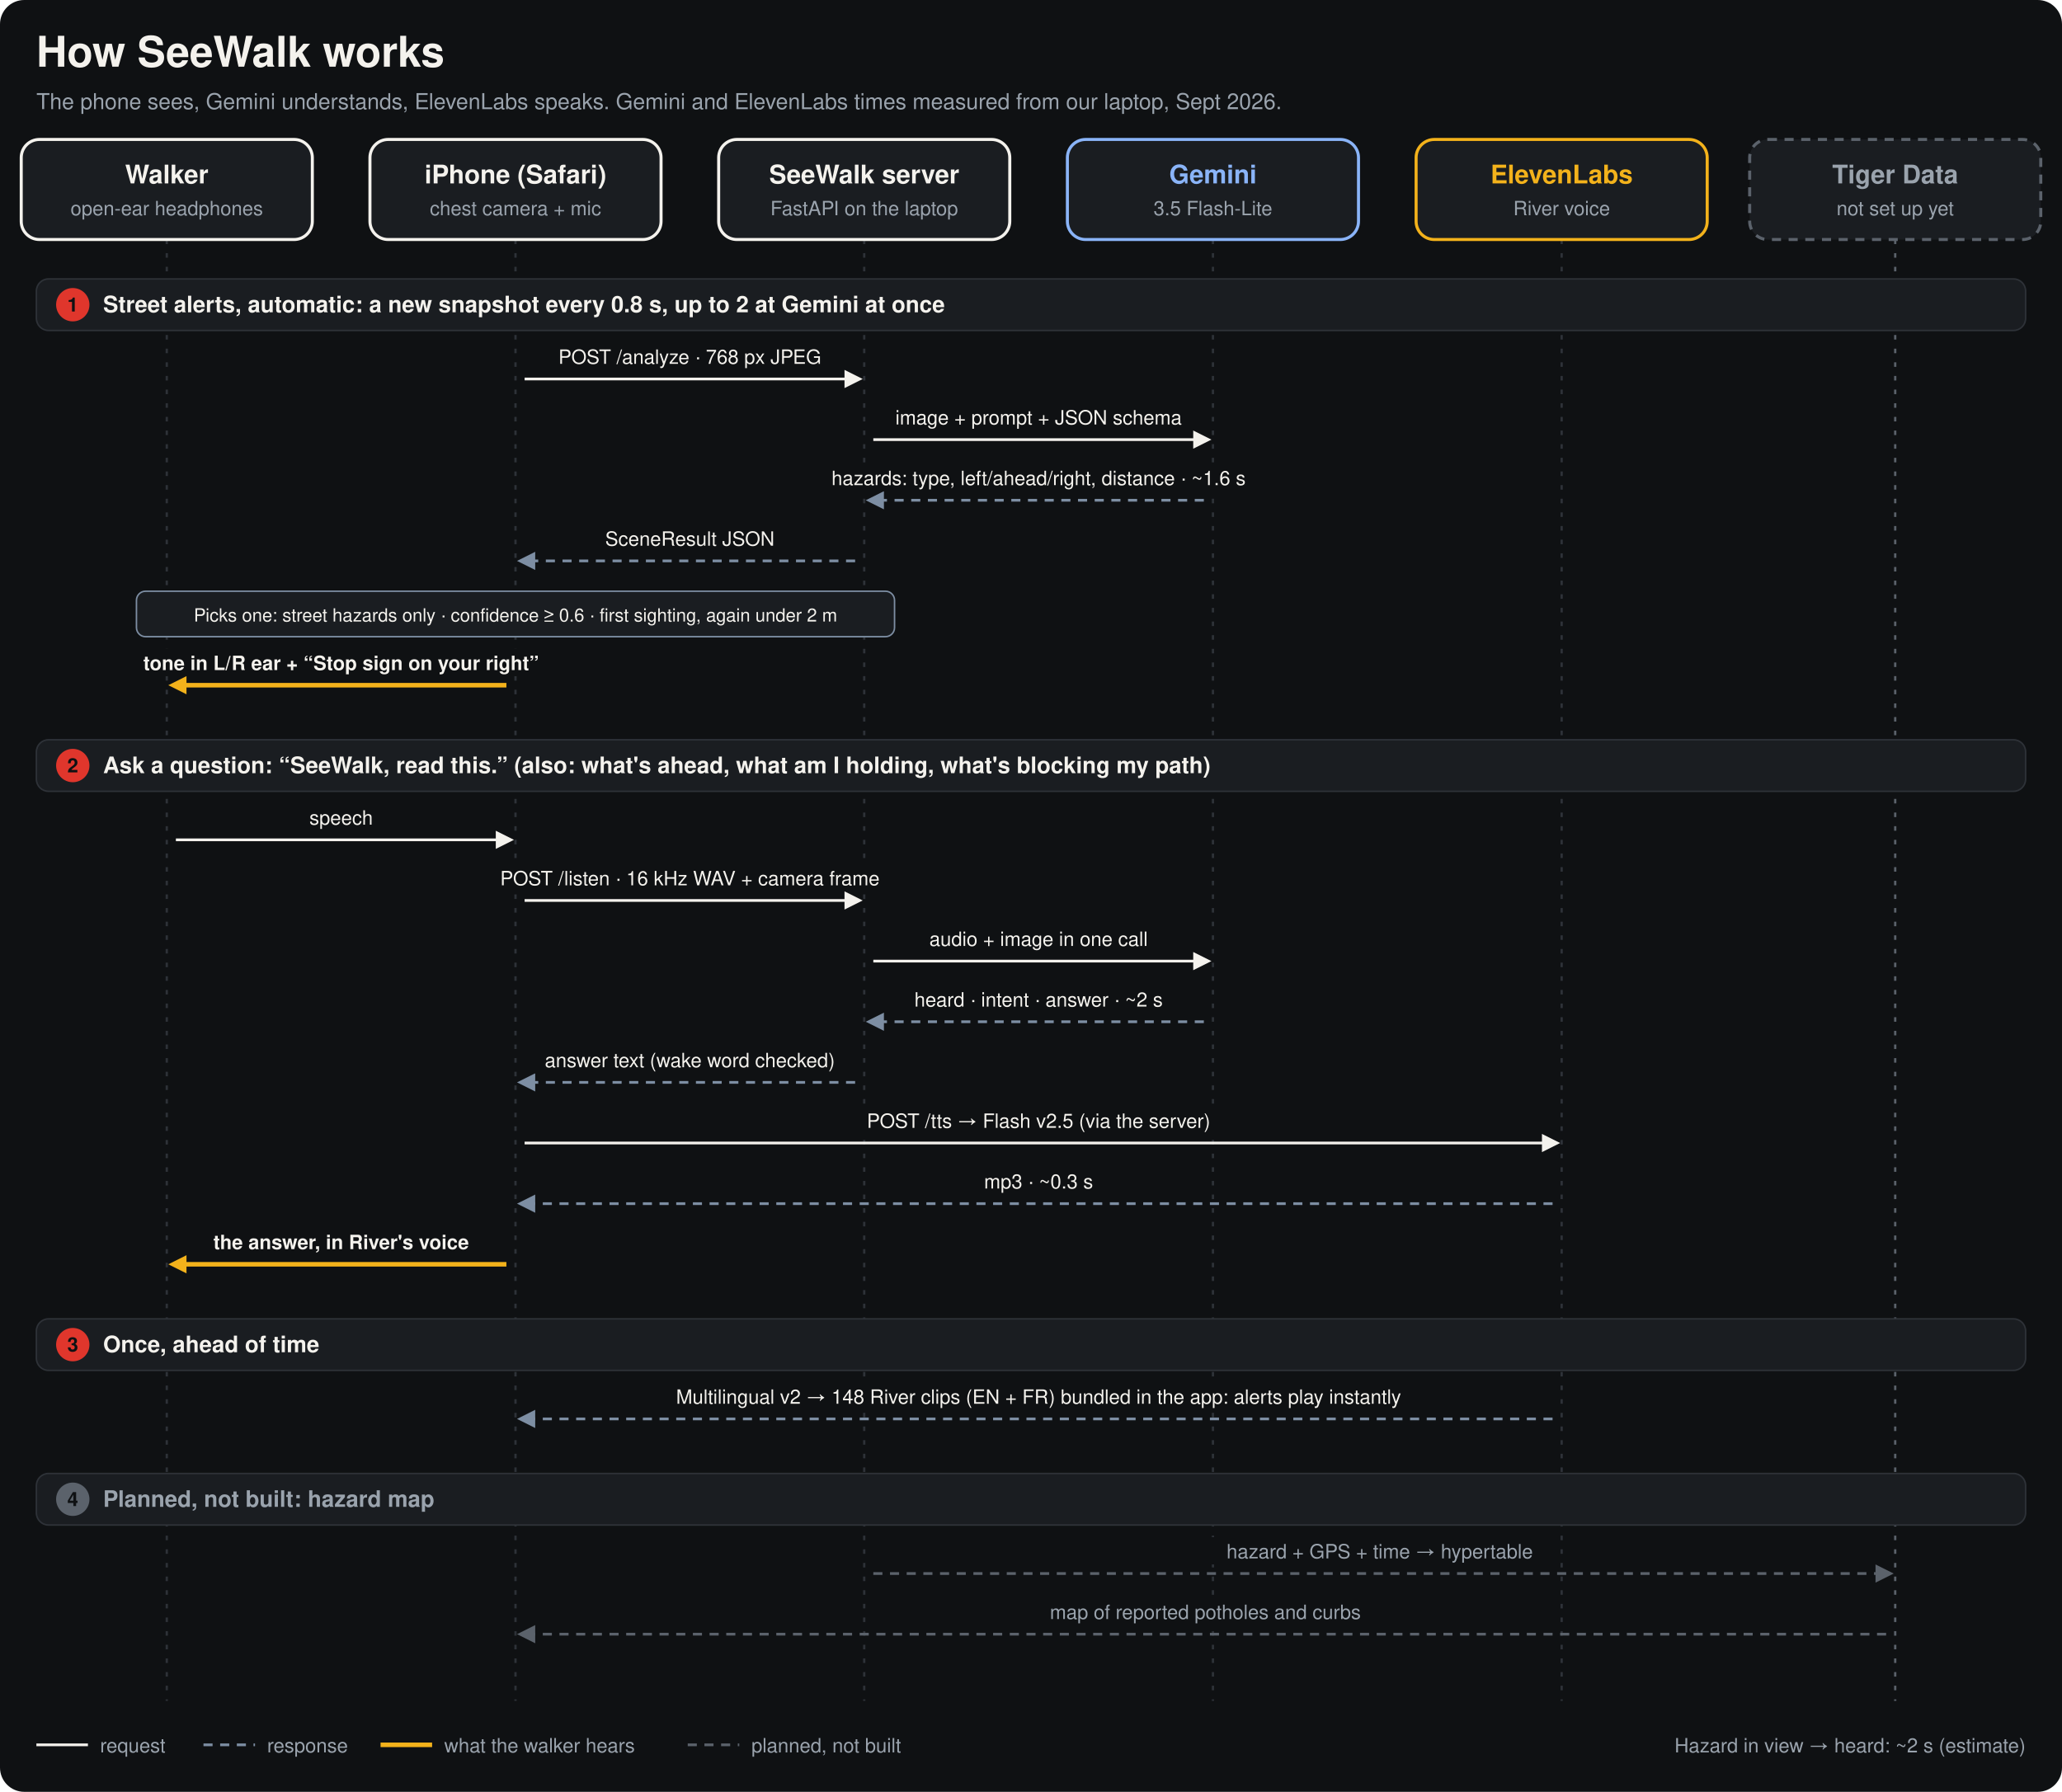
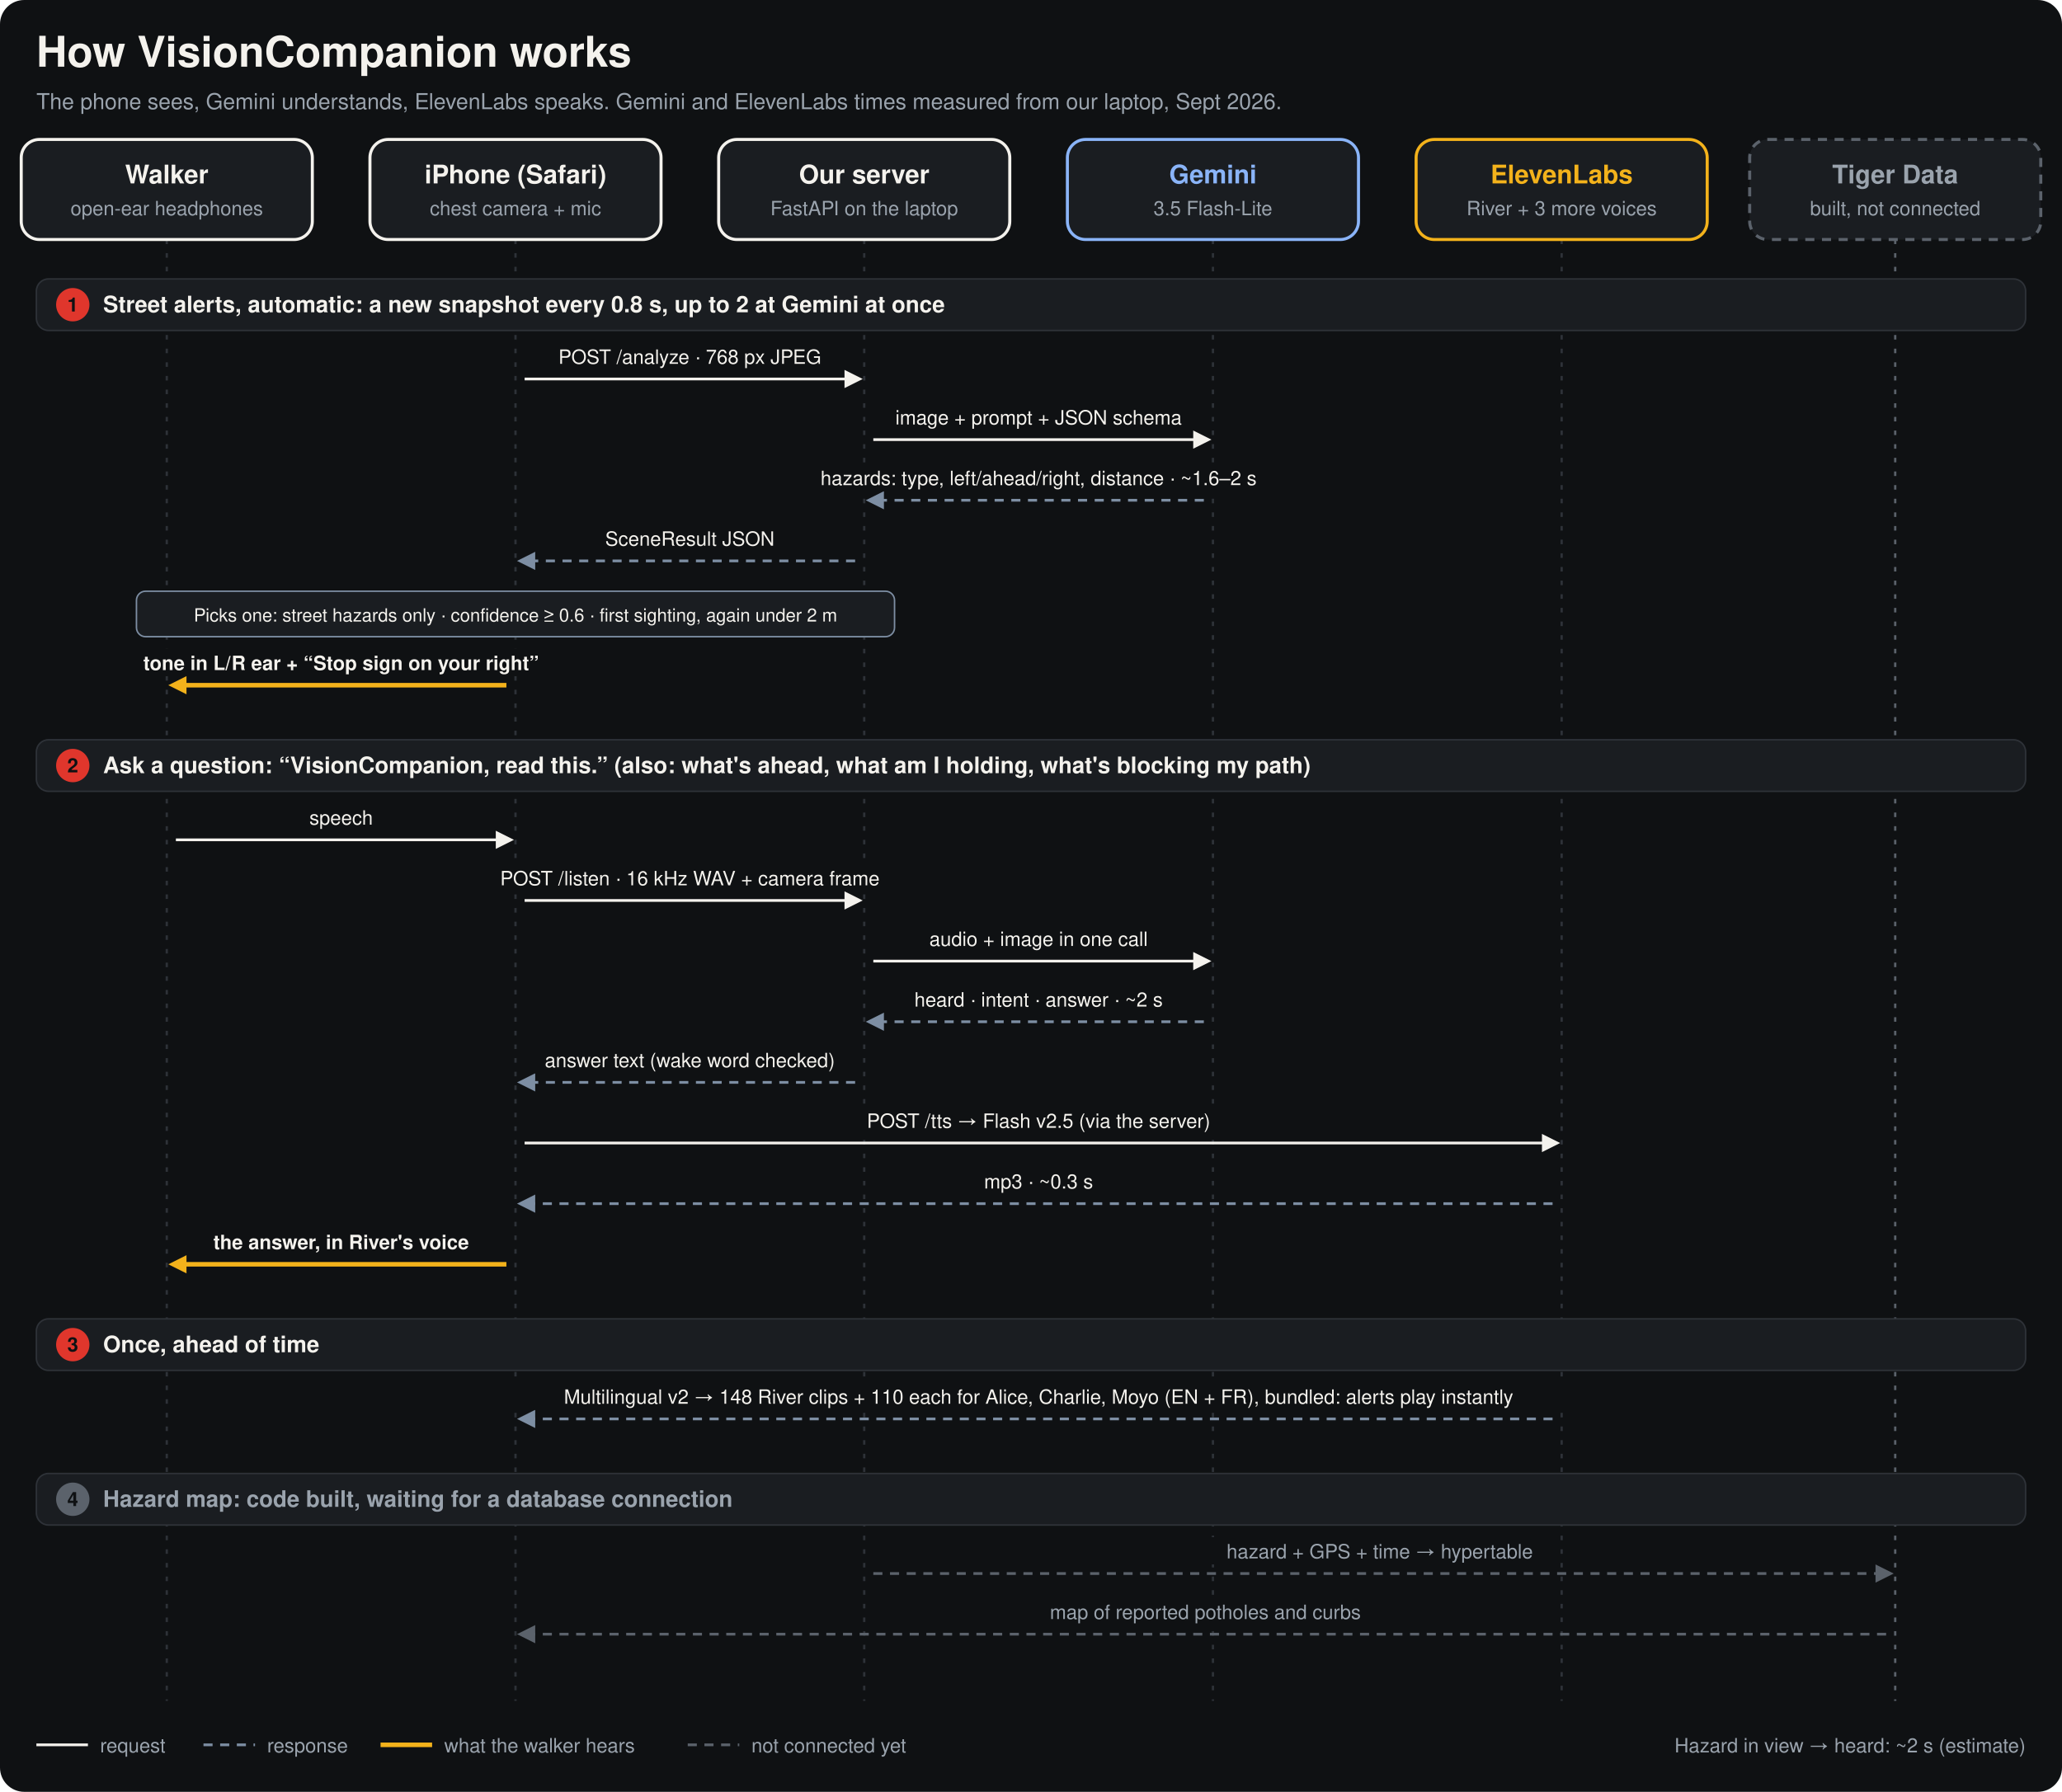
<svg xmlns="http://www.w3.org/2000/svg" width="1360" height="1182" viewBox="0 0 1360 1182" font-family="-apple-system, BlinkMacSystemFont, 'Segoe UI', Helvetica, Arial, sans-serif">
  <rect width="1360" height="1182" rx="16" fill="#0f1113" />
  <line x1="110" y1="158" x2="110" y2="1122" stroke="#2e3238" stroke-width="1.5" stroke-dasharray="3 6" />
  <line x1="340" y1="158" x2="340" y2="1122" stroke="#2e3238" stroke-width="1.5" stroke-dasharray="3 6" />
  <line x1="570" y1="158" x2="570" y2="1122" stroke="#2e3238" stroke-width="1.5" stroke-dasharray="3 6" />
  <line x1="800" y1="158" x2="800" y2="1122" stroke="#2e3238" stroke-width="1.5" stroke-dasharray="3 6" />
  <line x1="1030" y1="158" x2="1030" y2="1122" stroke="#2e3238" stroke-width="1.5" stroke-dasharray="3 6" />
  <line x1="1250" y1="158" x2="1250" y2="1122" stroke="#5b626b" stroke-width="1.5" stroke-dasharray="3 6" />
  <rect x="24" y="184" width="1312" height="34" rx="8" fill="#1a1d21" stroke="#2e3238" />
  <circle cx="48" cy="201" r="11" fill="#e0362c" />
  <text x="48" y="205.5" font-size="13" fill="#0f1113" text-anchor="middle" font-weight="700">1</text>
  <text x="68" y="206" font-size="15" fill="#f4f2ed" font-weight="600">Street alerts, automatic: a new snapshot every 0.8 s, up to 2 at Gemini at once</text>
  <line x1="346" y1="250" x2="561" y2="250" stroke="#f4f2ed" stroke-width="1.8" />
  <path d="M569,250 L557,244 L557,256 Z" fill="#f4f2ed" />
  <rect x="357.9" y="226" width="194.2" height="18" fill="#0f1113" />
  <text x="455.0" y="240" font-size="13" fill="#f4f2ed" text-anchor="middle">POST /analyze · 768 px JPEG</text>
  <line x1="576" y1="290" x2="791" y2="290" stroke="#f4f2ed" stroke-width="1.8" />
  <path d="M799,290 L787,284 L787,296 Z" fill="#f4f2ed" />
  <rect x="584.6" y="266" width="200.8" height="18" fill="#0f1113" />
  <text x="685.0" y="280" font-size="13" fill="#f4f2ed" text-anchor="middle">image + prompt + JSON schema</text>
  <line x1="794" y1="330" x2="579" y2="330" stroke="#7d8ea3" stroke-width="1.8" stroke-dasharray="6 5" />
  <path d="M571,330 L583,324 L583,336 Z" fill="#7d8ea3" />
-   <rect x="512.0" y="306" width="346.0" height="18" fill="#0f1113" />
-   <text x="685.0" y="320" font-size="13" fill="#f4f2ed" text-anchor="middle">hazards: type, left/ahead/right, distance · ~1.6 s</text>
+   <rect x="505.4" y="306" width="359.2" height="18" fill="#0f1113" />
+   <text x="685.0" y="320" font-size="13" fill="#f4f2ed" text-anchor="middle">hazards: type, left/ahead/right, distance · ~1.6–2 s</text>
  <line x1="564" y1="370" x2="349" y2="370" stroke="#7d8ea3" stroke-width="1.8" stroke-dasharray="6 5" />
  <path d="M341,370 L353,364 L353,376 Z" fill="#7d8ea3" />
  <rect x="394.2" y="346" width="121.6" height="18" fill="#0f1113" />
  <text x="455.0" y="360" font-size="13" fill="#f4f2ed" text-anchor="middle">SceneResult JSON</text>
  <rect x="90.0" y="390" width="500" height="30" rx="6" fill="#1a1d21" stroke="#7d8ea3" />
  <text x="340" y="410" font-size="12" fill="#f4f2ed" text-anchor="middle">Picks one: street hazards only · confidence ≥ 0.6 · first sighting, again under 2 m</text>
  <line x1="334" y1="452" x2="119" y2="452" stroke="#f3b21b" stroke-width="3" />
  <path d="M111,452 L123,446 L123,458 Z" fill="#f3b21b" />
  <rect x="75.1" y="428" width="299.8" height="18" fill="#0f1113" />
  <text x="225.0" y="442" font-size="13" fill="#f4f2ed" text-anchor="middle" font-weight="600">tone in L/R ear + “Stop sign on your right”</text>
  <rect x="24" y="488" width="1312" height="34" rx="8" fill="#1a1d21" stroke="#2e3238" />
  <circle cx="48" cy="505" r="11" fill="#e0362c" />
  <text x="48" y="509.5" font-size="13" fill="#0f1113" text-anchor="middle" font-weight="700">2</text>
-   <text x="68" y="510" font-size="15" fill="#f4f2ed" font-weight="600">Ask a question: “SeeWalk, read this.” (also: what's ahead, what am I holding, what's blocking my path)</text>
+   <text x="68" y="510" font-size="15" fill="#f4f2ed" font-weight="600">Ask a question: “VisionCompanion, read this.” (also: what's ahead, what am I holding, what's blocking my path)</text>
  <line x1="116" y1="554" x2="331" y2="554" stroke="#f4f2ed" stroke-width="1.8" />
  <path d="M339,554 L327,548 L327,560 Z" fill="#f4f2ed" />
  <rect x="197.2" y="530" width="55.6" height="18" fill="#0f1113" />
  <text x="225.0" y="544" font-size="13" fill="#f4f2ed" text-anchor="middle">speech</text>
  <line x1="346" y1="594" x2="561" y2="594" stroke="#f4f2ed" stroke-width="1.8" />
  <path d="M569,594 L557,588 L557,600 Z" fill="#f4f2ed" />
  <rect x="315.0" y="570" width="280.0" height="18" fill="#0f1113" />
  <text x="455.0" y="584" font-size="13" fill="#f4f2ed" text-anchor="middle">POST /listen · 16 kHz WAV + camera frame</text>
  <line x1="576" y1="634" x2="791" y2="634" stroke="#f4f2ed" stroke-width="1.8" />
  <path d="M799,634 L787,628 L787,640 Z" fill="#f4f2ed" />
  <rect x="594.5" y="610" width="181.0" height="18" fill="#0f1113" />
  <text x="685.0" y="624" font-size="13" fill="#f4f2ed" text-anchor="middle">audio + image in one call</text>
  <line x1="794" y1="674" x2="579" y2="674" stroke="#7d8ea3" stroke-width="1.8" stroke-dasharray="6 5" />
  <path d="M571,674 L583,668 L583,680 Z" fill="#7d8ea3" />
  <rect x="578.0" y="650" width="214.0" height="18" fill="#0f1113" />
  <text x="685.0" y="664" font-size="13" fill="#f4f2ed" text-anchor="middle">heard · intent · answer · ~2 s</text>
  <line x1="564" y1="714" x2="349" y2="714" stroke="#7d8ea3" stroke-width="1.8" stroke-dasharray="6 5" />
  <path d="M341,714 L353,708 L353,720 Z" fill="#7d8ea3" />
  <rect x="344.7" y="690" width="220.6" height="18" fill="#0f1113" />
  <text x="455.0" y="704" font-size="13" fill="#f4f2ed" text-anchor="middle">answer text (wake word checked)</text>
  <line x1="346" y1="754" x2="1021" y2="754" stroke="#f4f2ed" stroke-width="1.8" />
  <path d="M1029,754 L1017,748 L1017,760 Z" fill="#f4f2ed" />
  <rect x="548.3" y="730" width="273.4" height="18" fill="#0f1113" />
  <text x="685.0" y="744" font-size="13" fill="#f4f2ed" text-anchor="middle">POST /tts → Flash v2.5 (via the server)</text>
  <line x1="1024" y1="794" x2="349" y2="794" stroke="#7d8ea3" stroke-width="1.8" stroke-dasharray="6 5" />
  <path d="M341,794 L353,788 L353,800 Z" fill="#7d8ea3" />
  <rect x="637.4" y="770" width="95.2" height="18" fill="#0f1113" />
  <text x="685.0" y="784" font-size="13" fill="#f4f2ed" text-anchor="middle">mp3 · ~0.3 s</text>
  <line x1="334" y1="834" x2="119" y2="834" stroke="#f3b21b" stroke-width="3" />
  <path d="M111,834 L123,828 L123,840 Z" fill="#f3b21b" />
  <rect x="124.6" y="810" width="200.8" height="18" fill="#0f1113" />
  <text x="225.0" y="824" font-size="13" fill="#f4f2ed" text-anchor="middle" font-weight="600">the answer, in River's voice</text>
  <rect x="24" y="870" width="1312" height="34" rx="8" fill="#1a1d21" stroke="#2e3238" />
  <circle cx="48" cy="887" r="11" fill="#e0362c" />
  <text x="48" y="891.5" font-size="13" fill="#0f1113" text-anchor="middle" font-weight="700">3</text>
  <text x="68" y="892" font-size="15" fill="#f4f2ed" font-weight="600">Once, ahead of time</text>
  <line x1="1024" y1="936" x2="349" y2="936" stroke="#7d8ea3" stroke-width="1.8" stroke-dasharray="6 5" />
  <path d="M341,936 L353,930 L353,942 Z" fill="#7d8ea3" />
-   <rect x="396.5" y="912" width="577.0" height="18" fill="#0f1113" />
-   <text x="685.0" y="926" font-size="13" fill="#f4f2ed" text-anchor="middle">Multilingual v2 → 148 River clips (EN + FR) bundled in the app: alerts play instantly</text>
+   <rect x="310.7" y="912" width="748.6" height="18" fill="#0f1113" />
+   <text x="685.0" y="926" font-size="13" fill="#f4f2ed" text-anchor="middle">Multilingual v2 → 148 River clips + 110 each for Alice, Charlie, Moyo (EN + FR), bundled: alerts play instantly</text>
  <rect x="24" y="972" width="1312" height="34" rx="8" fill="#1a1d21" stroke="#2e3238" />
  <circle cx="48" cy="989" r="11" fill="#5b626b" />
  <text x="48" y="993.5" font-size="13" fill="#0f1113" text-anchor="middle" font-weight="700">4</text>
-   <text x="68" y="994" font-size="15" fill="#9aa3ad" font-weight="600">Planned, not built: hazard map</text>
+   <text x="68" y="994" font-size="15" fill="#9aa3ad" font-weight="600">Hazard map: code built, waiting for a database connection</text>
  <line x1="576" y1="1038" x2="1241" y2="1038" stroke="#5b626b" stroke-width="1.8" stroke-dasharray="6 5" />
  <path d="M1249,1038 L1237,1032 L1237,1044 Z" fill="#5b626b" />
  <rect x="796.4" y="1014" width="227.2" height="18" fill="#0f1113" />
  <text x="910.0" y="1028" font-size="13" fill="#9aa3ad" text-anchor="middle">hazard + GPS + time → hypertable</text>
  <line x1="1244" y1="1078" x2="349" y2="1078" stroke="#5b626b" stroke-width="1.8" stroke-dasharray="6 5" />
  <path d="M341,1078 L353,1072 L353,1084 Z" fill="#5b626b" />
  <rect x="674.8" y="1054" width="240.4" height="18" fill="#0f1113" />
  <text x="795.0" y="1068" font-size="13" fill="#9aa3ad" text-anchor="middle">map of reported potholes and curbs</text>
  <rect x="14" y="92" width="192" height="66" rx="12" fill="#1a1d21" stroke="#f4f2ed" stroke-width="2" />
  <text x="110" y="121" font-size="17" fill="#f4f2ed" text-anchor="middle" font-weight="700">Walker</text>
  <text x="110" y="142" font-size="13" fill="#9aa3ad" text-anchor="middle" font-weight="400">open-ear headphones</text>
  <rect x="244" y="92" width="192" height="66" rx="12" fill="#1a1d21" stroke="#f4f2ed" stroke-width="2" />
  <text x="340" y="121" font-size="17" fill="#f4f2ed" text-anchor="middle" font-weight="700">iPhone (Safari)</text>
  <text x="340" y="142" font-size="13" fill="#9aa3ad" text-anchor="middle" font-weight="400">chest camera + mic</text>
  <rect x="474" y="92" width="192" height="66" rx="12" fill="#1a1d21" stroke="#f4f2ed" stroke-width="2" />
-   <text x="570" y="121" font-size="17" fill="#f4f2ed" text-anchor="middle" font-weight="700">SeeWalk server</text>
+   <text x="570" y="121" font-size="17" fill="#f4f2ed" text-anchor="middle" font-weight="700">Our server</text>
  <text x="570" y="142" font-size="13" fill="#9aa3ad" text-anchor="middle" font-weight="400">FastAPI on the laptop</text>
  <rect x="704" y="92" width="192" height="66" rx="12" fill="#1a1d21" stroke="#8ab4f8" stroke-width="2" />
  <text x="800" y="121" font-size="17" fill="#8ab4f8" text-anchor="middle" font-weight="700">Gemini</text>
  <text x="800" y="142" font-size="13" fill="#9aa3ad" text-anchor="middle" font-weight="400">3.5 Flash-Lite</text>
  <rect x="934" y="92" width="192" height="66" rx="12" fill="#1a1d21" stroke="#f3b21b" stroke-width="2" />
  <text x="1030" y="121" font-size="17" fill="#f3b21b" text-anchor="middle" font-weight="700">ElevenLabs</text>
-   <text x="1030" y="142" font-size="13" fill="#9aa3ad" text-anchor="middle" font-weight="400">River voice</text>
+   <text x="1030" y="142" font-size="13" fill="#9aa3ad" text-anchor="middle" font-weight="400">River + 3 more voices</text>
  <rect x="1154" y="92" width="192" height="66" rx="12" fill="#1a1d21" stroke="#5b626b" stroke-width="2" stroke-dasharray="6 5" />
  <text x="1250" y="121" font-size="17" fill="#9aa3ad" text-anchor="middle" font-weight="700">Tiger Data</text>
-   <text x="1250" y="142" font-size="13" fill="#9aa3ad" text-anchor="middle" font-weight="400">not set up yet</text>
-   <text x="24" y="44" font-size="28" fill="#f4f2ed" text-anchor="start" font-weight="700">How SeeWalk works</text>
+   <text x="1250" y="142" font-size="13" fill="#9aa3ad" text-anchor="middle" font-weight="400">built, not connected</text>
+   <text x="24" y="44" font-size="28" fill="#f4f2ed" text-anchor="start" font-weight="700">How VisionCompanion works</text>
  <text x="24" y="72" font-size="14.5" fill="#9aa3ad" text-anchor="start" font-weight="400">The phone sees, Gemini understands, ElevenLabs speaks. Gemini and ElevenLabs times measured from our laptop, Sept 2026.</text>
  <line x1="24" y1="1151" x2="58" y2="1151" stroke="#f4f2ed" stroke-width="1.8" />
  <text x="66" y="1156" font-size="13" fill="#9aa3ad" text-anchor="start" font-weight="400">request</text>
  <line x1="134.2" y1="1151" x2="168.2" y2="1151" stroke="#7d8ea3" stroke-width="1.8" stroke-dasharray="6 5" />
  <text x="176.2" y="1156" font-size="13" fill="#9aa3ad" text-anchor="start" font-weight="400">response</text>
  <line x1="251.0" y1="1151" x2="285.0" y2="1151" stroke="#f3b21b" stroke-width="3" />
  <text x="293.0" y="1156" font-size="13" fill="#9aa3ad" text-anchor="start" font-weight="400">what the walker hears</text>
  <line x1="453.6" y1="1151" x2="487.6" y2="1151" stroke="#5b626b" stroke-width="1.8" stroke-dasharray="6 5" />
-   <text x="495.6" y="1156" font-size="13" fill="#9aa3ad" text-anchor="start" font-weight="400">planned, not built</text>
+   <text x="495.6" y="1156" font-size="13" fill="#9aa3ad" text-anchor="start" font-weight="400">not connected yet</text>
  <text x="1336" y="1156" font-size="13" fill="#9aa3ad" text-anchor="end" font-weight="400">Hazard in view → heard: ~2 s (estimate)</text>
</svg>
